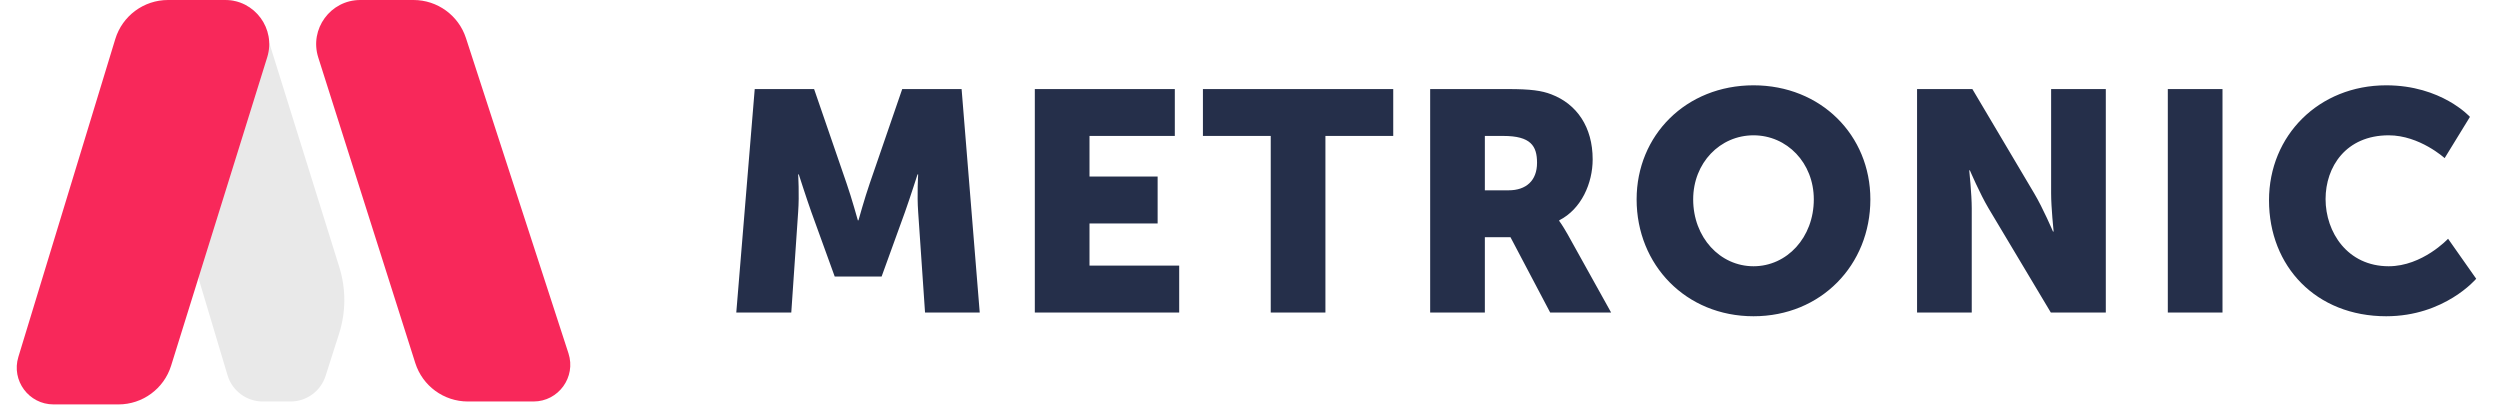
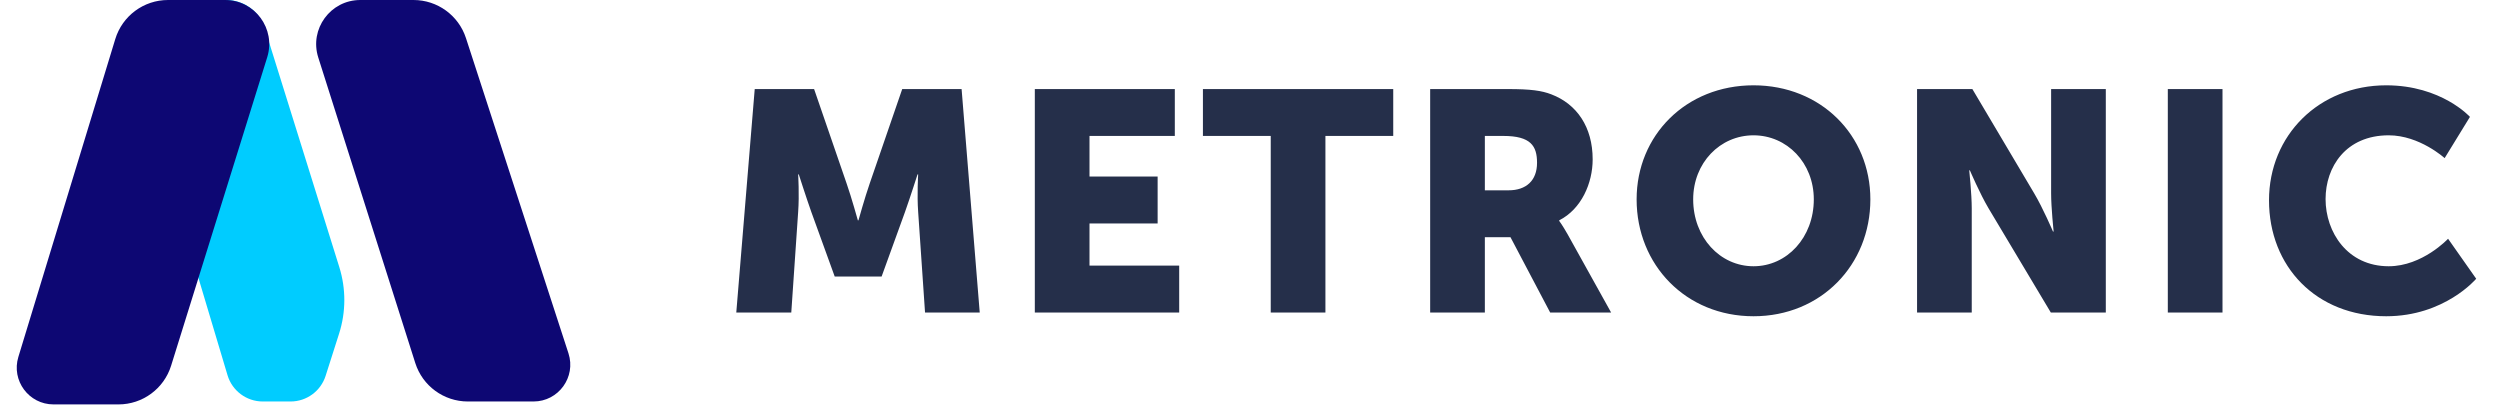
<svg xmlns="http://www.w3.org/2000/svg" width="136" height="22" viewBox="0 0 136 22" fill="none">
  <path d="M40.054 17H43.046L43.42 11.526C43.488 10.608 43.42 9.486 43.42 9.486H43.454C43.454 9.486 43.862 10.761 44.134 11.526L45.409 15.045H47.959L49.234 11.526C49.506 10.761 49.914 9.486 49.914 9.486H49.948C49.948 9.486 49.88 10.608 49.948 11.526L50.322 17H53.297L52.311 4.845H49.081L47.313 9.979C47.041 10.761 46.701 11.985 46.701 11.985H46.667C46.667 11.985 46.327 10.761 46.055 9.979L44.287 4.845H41.057L40.054 17ZM56.294 17H64.148V14.45H59.269V12.155H62.975V9.605H59.269V7.395H63.91V4.845H56.294V17ZM69.128 17H72.103V7.395H75.792V4.845H65.439V7.395H69.128V17ZM77.801 17H80.776V12.903H82.17L84.329 17H87.644L85.281 12.75C84.992 12.24 84.822 12.019 84.822 12.019V11.985C86.029 11.373 86.641 9.962 86.641 8.67C86.641 6.902 85.774 5.661 84.397 5.134C83.87 4.93 83.275 4.845 82.034 4.845H77.801V17ZM80.776 10.353V7.395H81.779C83.275 7.395 83.615 7.939 83.615 8.857C83.615 9.826 83.02 10.353 82.068 10.353H80.776ZM89.032 10.846C89.032 14.416 91.719 17.204 95.391 17.204C99.062 17.204 101.748 14.416 101.748 10.846C101.748 7.361 99.062 4.641 95.391 4.641C91.719 4.641 89.032 7.361 89.032 10.846ZM92.109 10.846C92.109 8.857 93.572 7.361 95.391 7.361C97.21 7.361 98.671 8.857 98.671 10.846C98.671 12.92 97.21 14.484 95.391 14.484C93.572 14.484 92.109 12.92 92.109 10.846ZM104.288 17H107.263V11.339C107.263 10.574 107.127 9.265 107.127 9.265H107.161C107.161 9.265 107.705 10.54 108.181 11.339L111.564 17H114.556V4.845H111.581V10.523C111.581 11.288 111.717 12.597 111.717 12.597H111.683C111.683 12.597 111.139 11.322 110.663 10.523L107.297 4.845H104.288V17ZM117.929 17H120.904V4.845H117.929V17ZM123.434 10.897C123.434 14.501 126.001 17.204 129.809 17.204C132.988 17.204 134.705 15.164 134.705 15.164L133.175 12.988C133.175 12.988 131.781 14.484 129.945 14.484C127.701 14.484 126.511 12.631 126.511 10.829C126.511 9.078 127.616 7.361 129.945 7.361C131.628 7.361 132.988 8.602 132.988 8.602L134.365 6.358C134.365 6.358 132.818 4.641 129.809 4.641C126.154 4.641 123.434 7.361 123.434 10.897Z" fill="#252F4A" />
-   <path d="M25.348 2.072L30.925 19.222C31.345 20.514 30.382 21.841 29.023 21.841H25.45C24.143 21.841 22.986 20.994 22.591 19.748L17.313 3.126C16.822 1.579 17.977 0 19.6 0H22.495C23.794 0 24.946 0.837 25.348 2.072Z" fill="#F8285A" />
-   <path d="M18.459 14.534L14.4 1.534C14.115 0.621 13.27 0 12.314 0C11.383 0 10.616 0.729 10.569 1.659L10.086 11.136C10.039 12.048 10.149 12.962 10.411 13.836L12.378 20.414C12.632 21.261 13.411 21.841 14.294 21.841H15.807C16.678 21.841 17.448 21.277 17.713 20.448L18.448 18.144C18.822 16.97 18.826 15.71 18.459 14.534Z" fill="#E9E9E9" />
-   <path d="M9.14 0H12.246C13.864 0 15.018 1.569 14.537 3.114L9.309 19.892C8.918 21.146 7.758 22 6.445 22H2.912C1.568 22 0.607 20.702 0.999 19.417L6.271 2.125C6.656 0.863 7.82 0 9.14 0Z" fill="#F8285A" />
+   <path d="M25.348 2.072L30.925 19.222C31.345 20.514 30.382 21.841 29.023 21.841H25.45C24.143 21.841 22.986 20.994 22.591 19.748L17.313 3.126C16.822 1.579 17.977 0 19.6 0H22.495C23.794 0 24.946 0.837 25.348 2.072Z" fill="#0D0773" />
+   <path d="M18.459 14.534L14.4 1.534C14.115 0.621 13.27 0 12.314 0C11.383 0 10.616 0.729 10.569 1.659L10.086 11.136C10.039 12.048 10.149 12.962 10.411 13.836L12.378 20.414C12.632 21.261 13.411 21.841 14.294 21.841H15.807C16.678 21.841 17.448 21.277 17.713 20.448L18.448 18.144C18.822 16.97 18.826 15.71 18.459 14.534Z" fill="#00CCFF" />
+   <path d="M9.14 0H12.246C13.864 0 15.018 1.569 14.537 3.114L9.309 19.892C8.918 21.146 7.758 22 6.445 22H2.912C1.568 22 0.607 20.702 0.999 19.417L6.271 2.125C6.656 0.863 7.82 0 9.14 0Z" fill="#0D0773" />
</svg>
